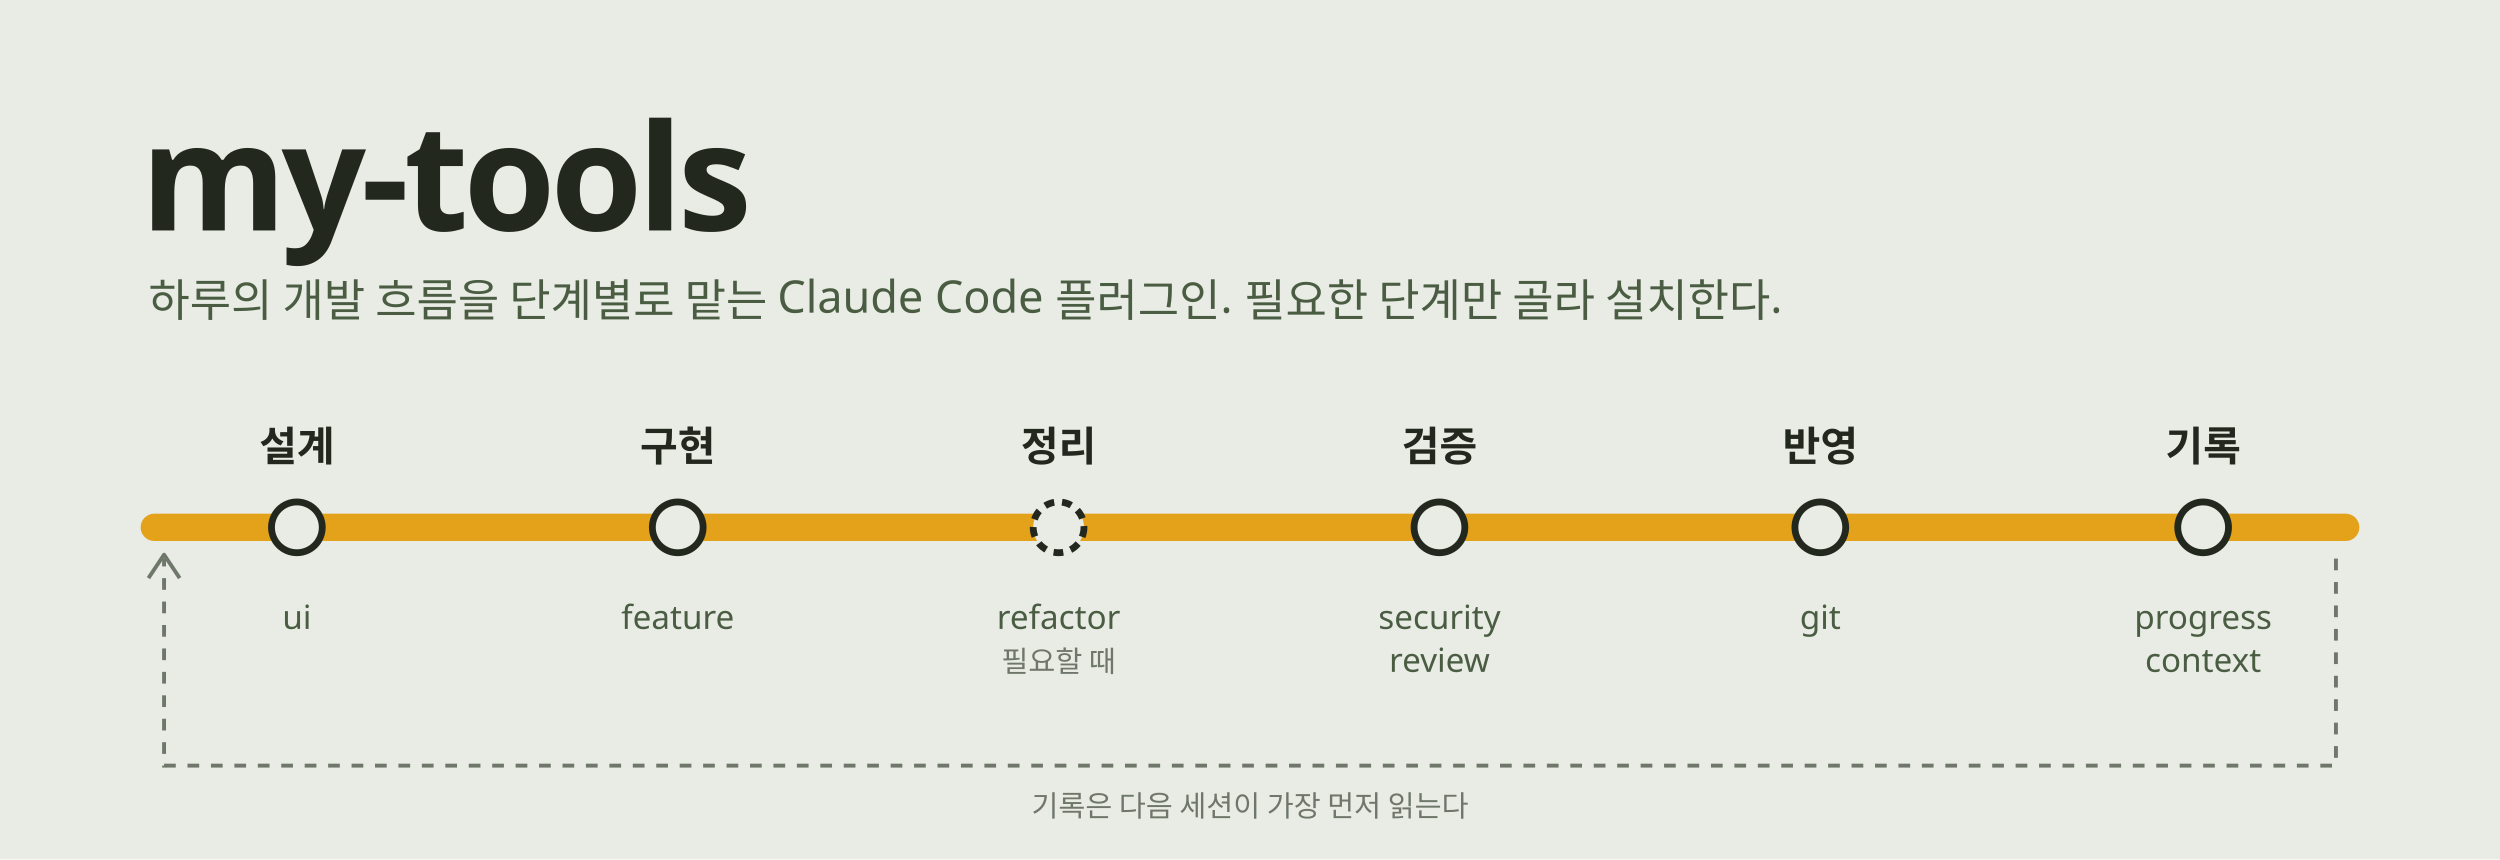
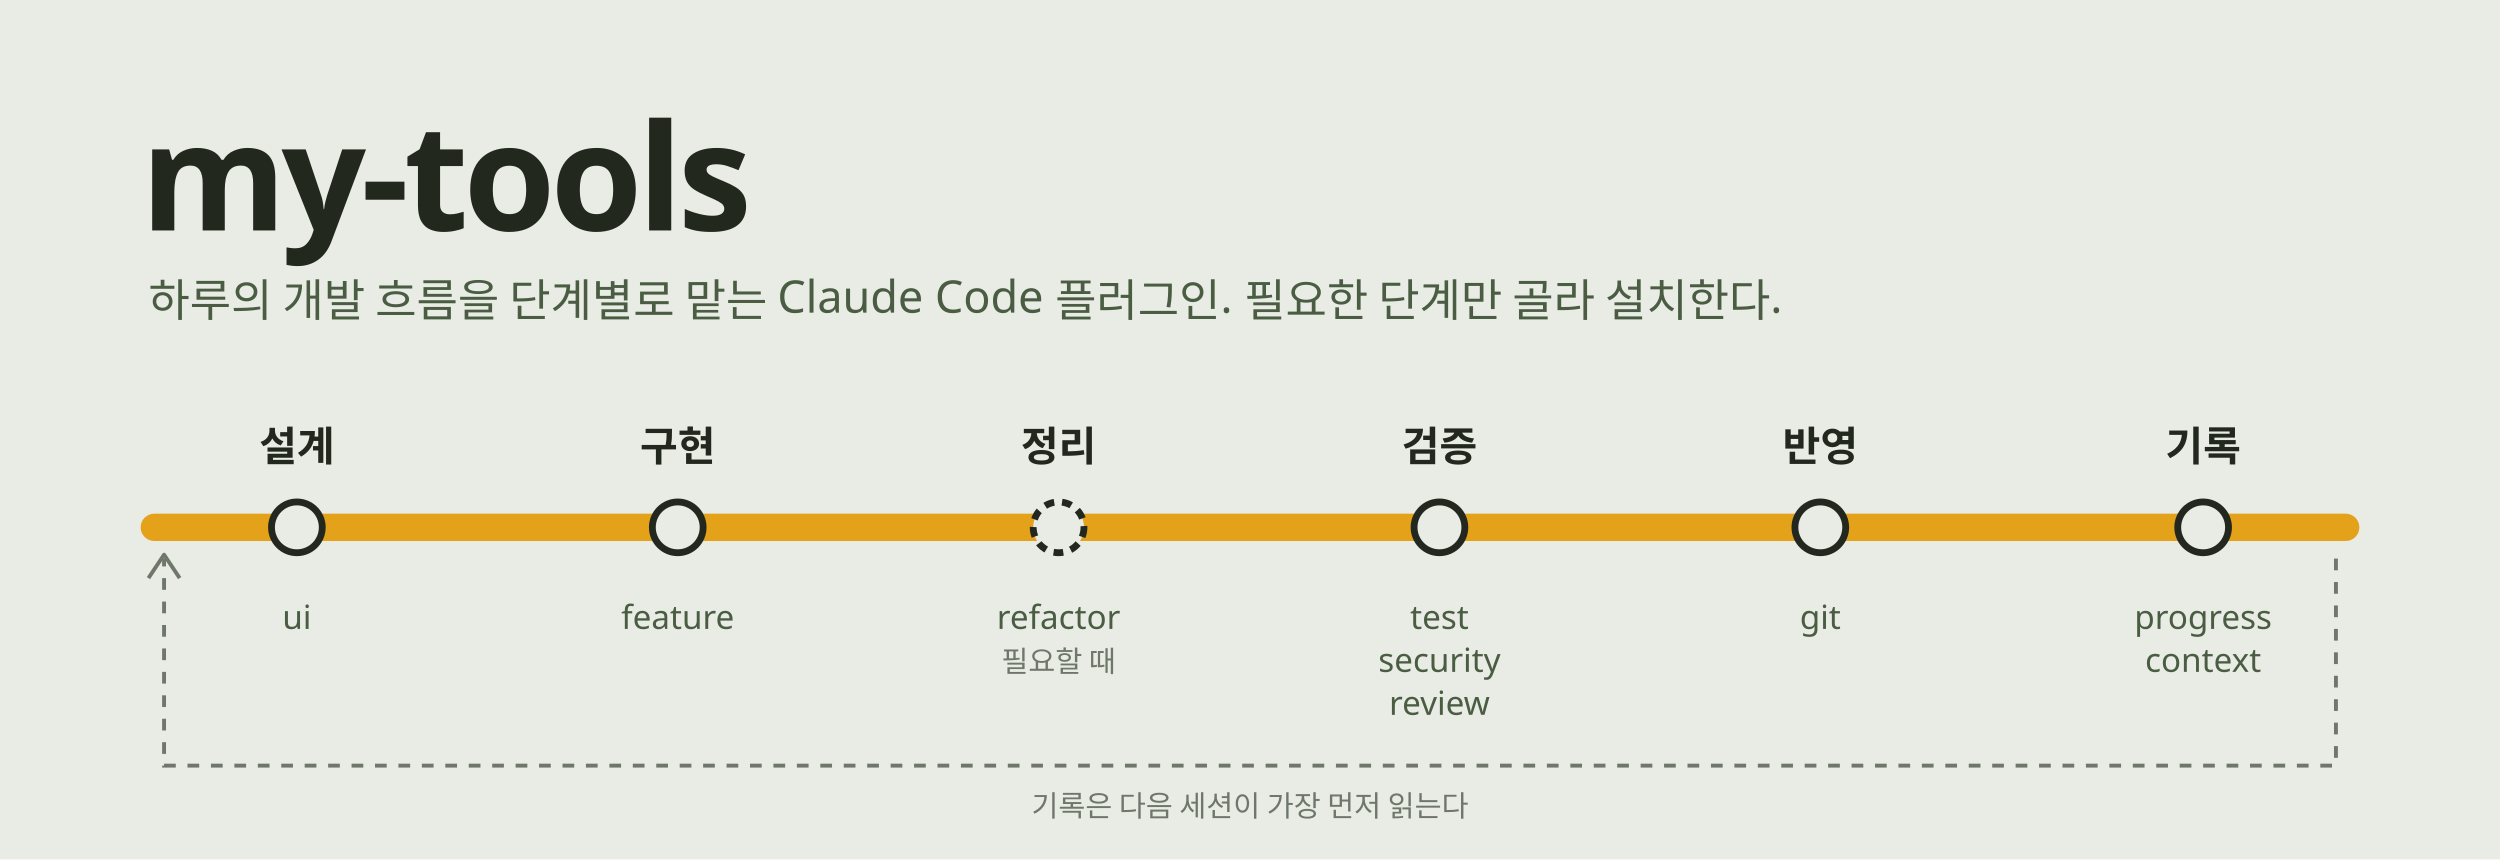
<svg xmlns="http://www.w3.org/2000/svg" width="1280" height="440" viewBox="0 0 1280 440" role="img" aria-labelledby="title desc">
  <style>
    text { font-family: "Pretendard", "Apple SD Gothic Neo", "Noto Sans KR", "Malgun Gothic", system-ui, sans-serif; fill: #23281F; }
    .title { font-size: 76px; font-weight: 800; letter-spacing: -2.5px; }
    .lede { font-size: 23px; font-weight: 500; fill: #4A5D43; }
    .stage { font-size: 21px; font-weight: 700; }
    .plugin { font-size: 17px; font-weight: 500; fill: #4A5D43; }
    .note { font-size: 15px; font-weight: 500; fill: #6F776B; }
  </style>
  <rect width="1280" height="440" fill="#E9ECE5" />
  <text x="72" y="118" class="title">my-tools</text>
  <text x="76" y="162" class="lede">하루의 개발 흐름을 단계별로 맡는 Claude Code 플러그인. 필요한 단계만 골라 설치한다.</text>
  <rect x="72" y="263" width="1136" height="14" rx="7" fill="#E3A21A" />
  <path d="M1196 286 V392 H84 V286" fill="none" stroke="#6F776B" stroke-width="2" stroke-dasharray="6 6" />
  <path d="M76 296 L84 284 L92 296" fill="none" stroke="#6F776B" stroke-width="2" stroke-linejoin="round" />
  <text x="640" y="418" class="note" text-anchor="middle">기록은 다음 세션이 가장 먼저 읽는다</text>
  <g text-anchor="middle">
    <circle cx="152" cy="270" r="13" fill="#E9ECE5" stroke="#23281F" stroke-width="3.5" />
    <text x="152" y="236" class="stage">설계</text>
    <text x="152" y="322" class="plugin">ui</text>
    <circle cx="347" cy="270" r="13" fill="#E9ECE5" stroke="#23281F" stroke-width="3.5" />
    <text x="347" y="236" class="stage">구현</text>
    <text x="347" y="322" class="plugin">feature</text>
    <circle cx="542" cy="270" r="13" fill="#E9ECE5" stroke="#23281F" stroke-width="3.5" stroke-dasharray="5 4" />
    <text x="542" y="236" class="stage">정리</text>
    <text x="542" y="322" class="plugin">refactor</text>
    <text x="542" y="344" class="note">필요할 때</text>
    <circle cx="737" cy="270" r="13" fill="#E9ECE5" stroke="#23281F" stroke-width="3.5" />
    <text x="737" y="236" class="stage">검증</text>
-     <text x="737" y="322" class="plugin">security</text>
-     <text x="737" y="344" class="plugin">review</text>
+     <text x="737" y="322" class="plugin">test</text>
+     <text x="737" y="344" class="plugin">security</text>
+     <text x="737" y="366" class="plugin">review</text>
    <circle cx="932" cy="270" r="13" fill="#E9ECE5" stroke="#23281F" stroke-width="3.5" />
    <text x="932" y="236" class="stage">반영</text>
    <text x="932" y="322" class="plugin">git</text>
    <circle cx="1128" cy="270" r="13" fill="#E9ECE5" stroke="#23281F" stroke-width="3.5" />
    <text x="1128" y="236" class="stage">기록</text>
    <text x="1128" y="322" class="plugin">progress</text>
    <text x="1128" y="344" class="plugin">context</text>
  </g>
</svg>
